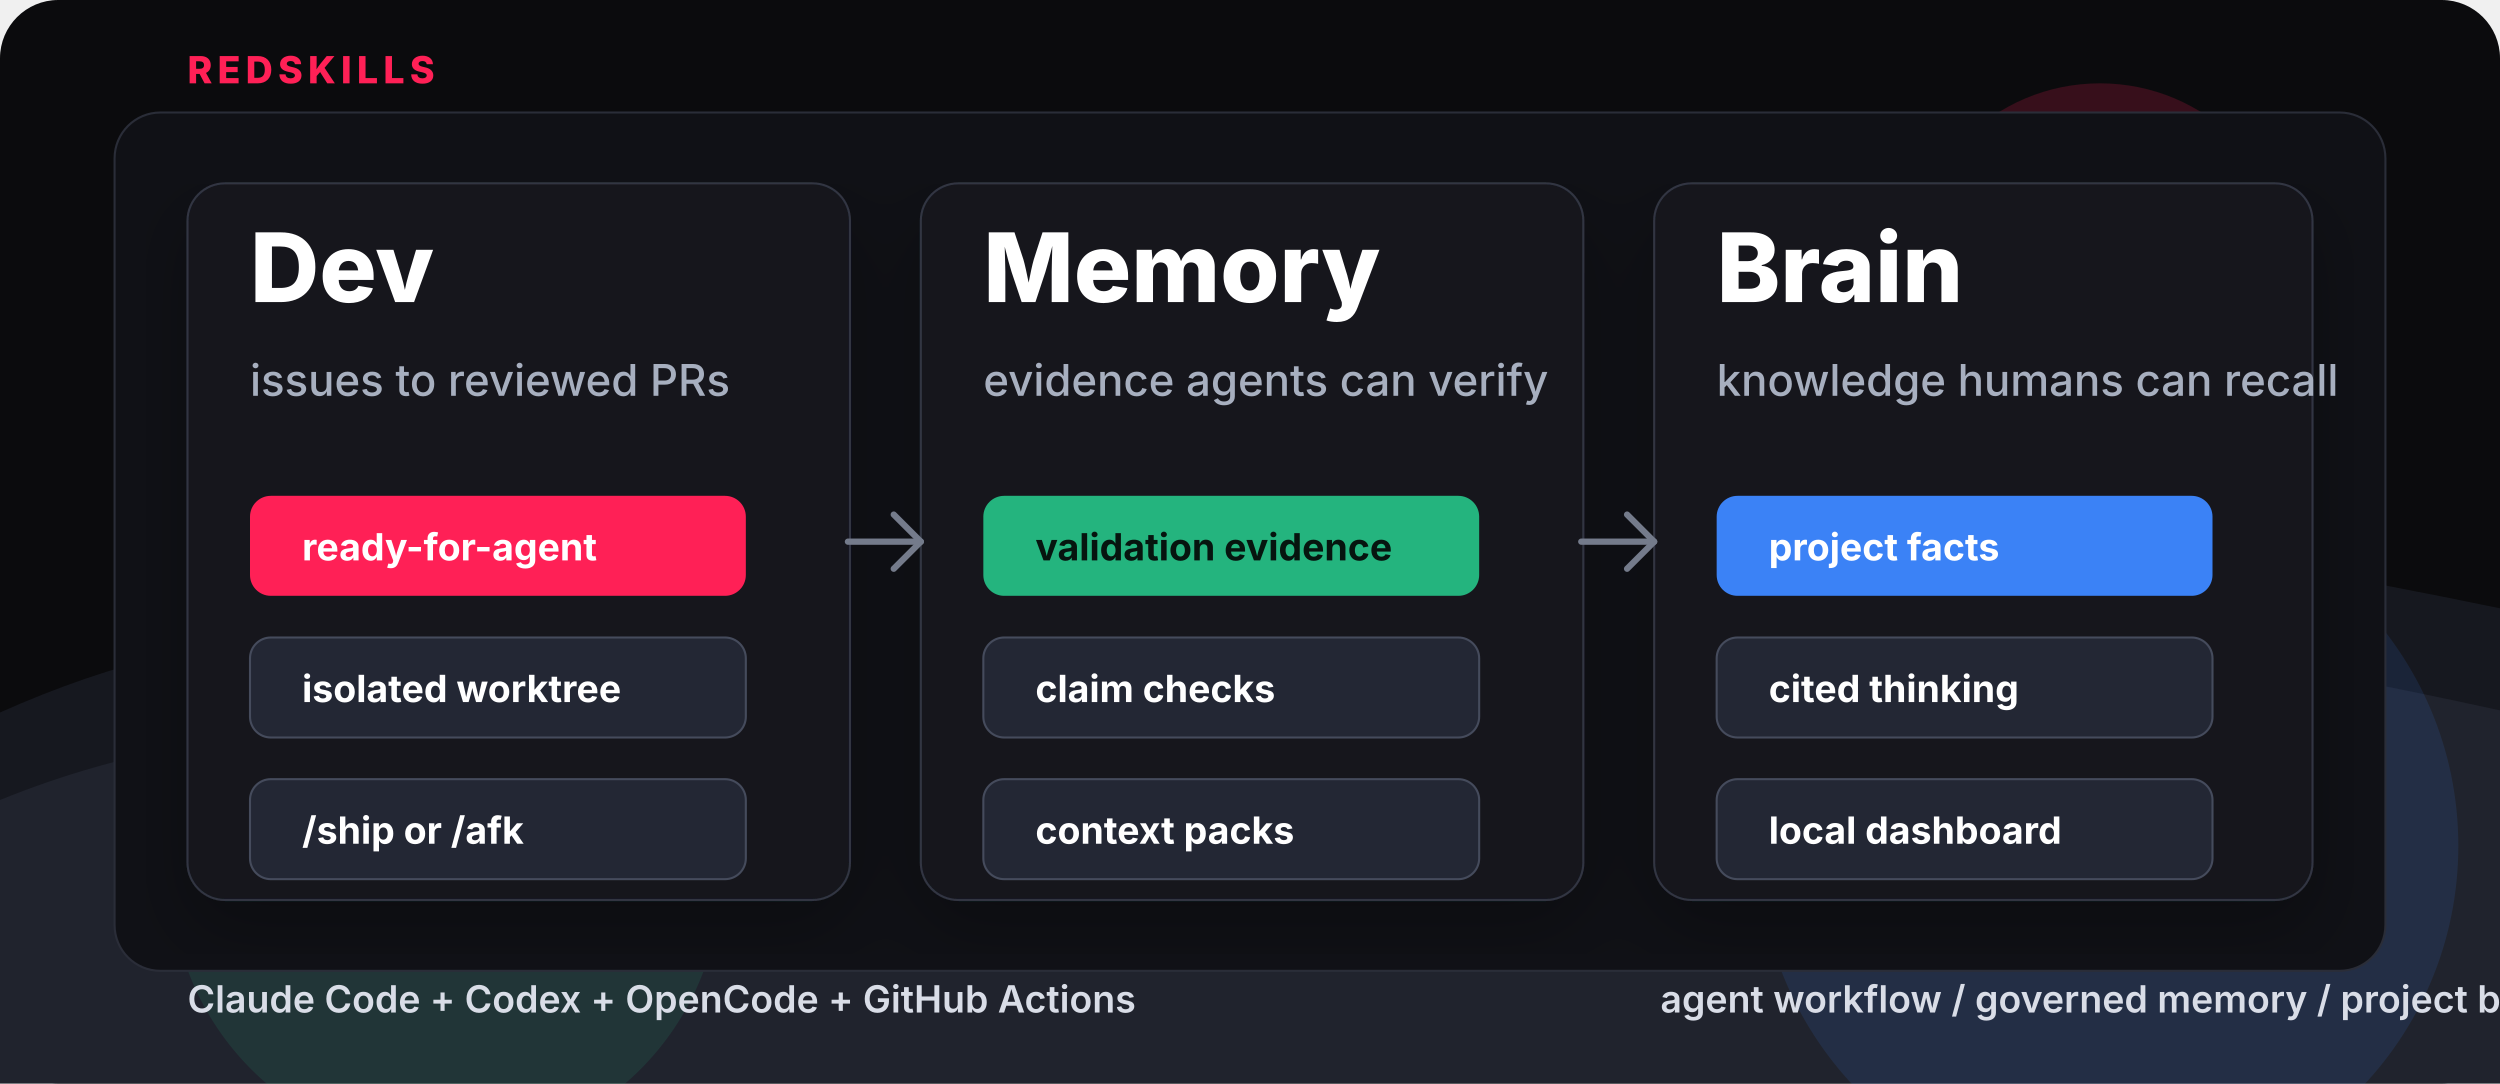
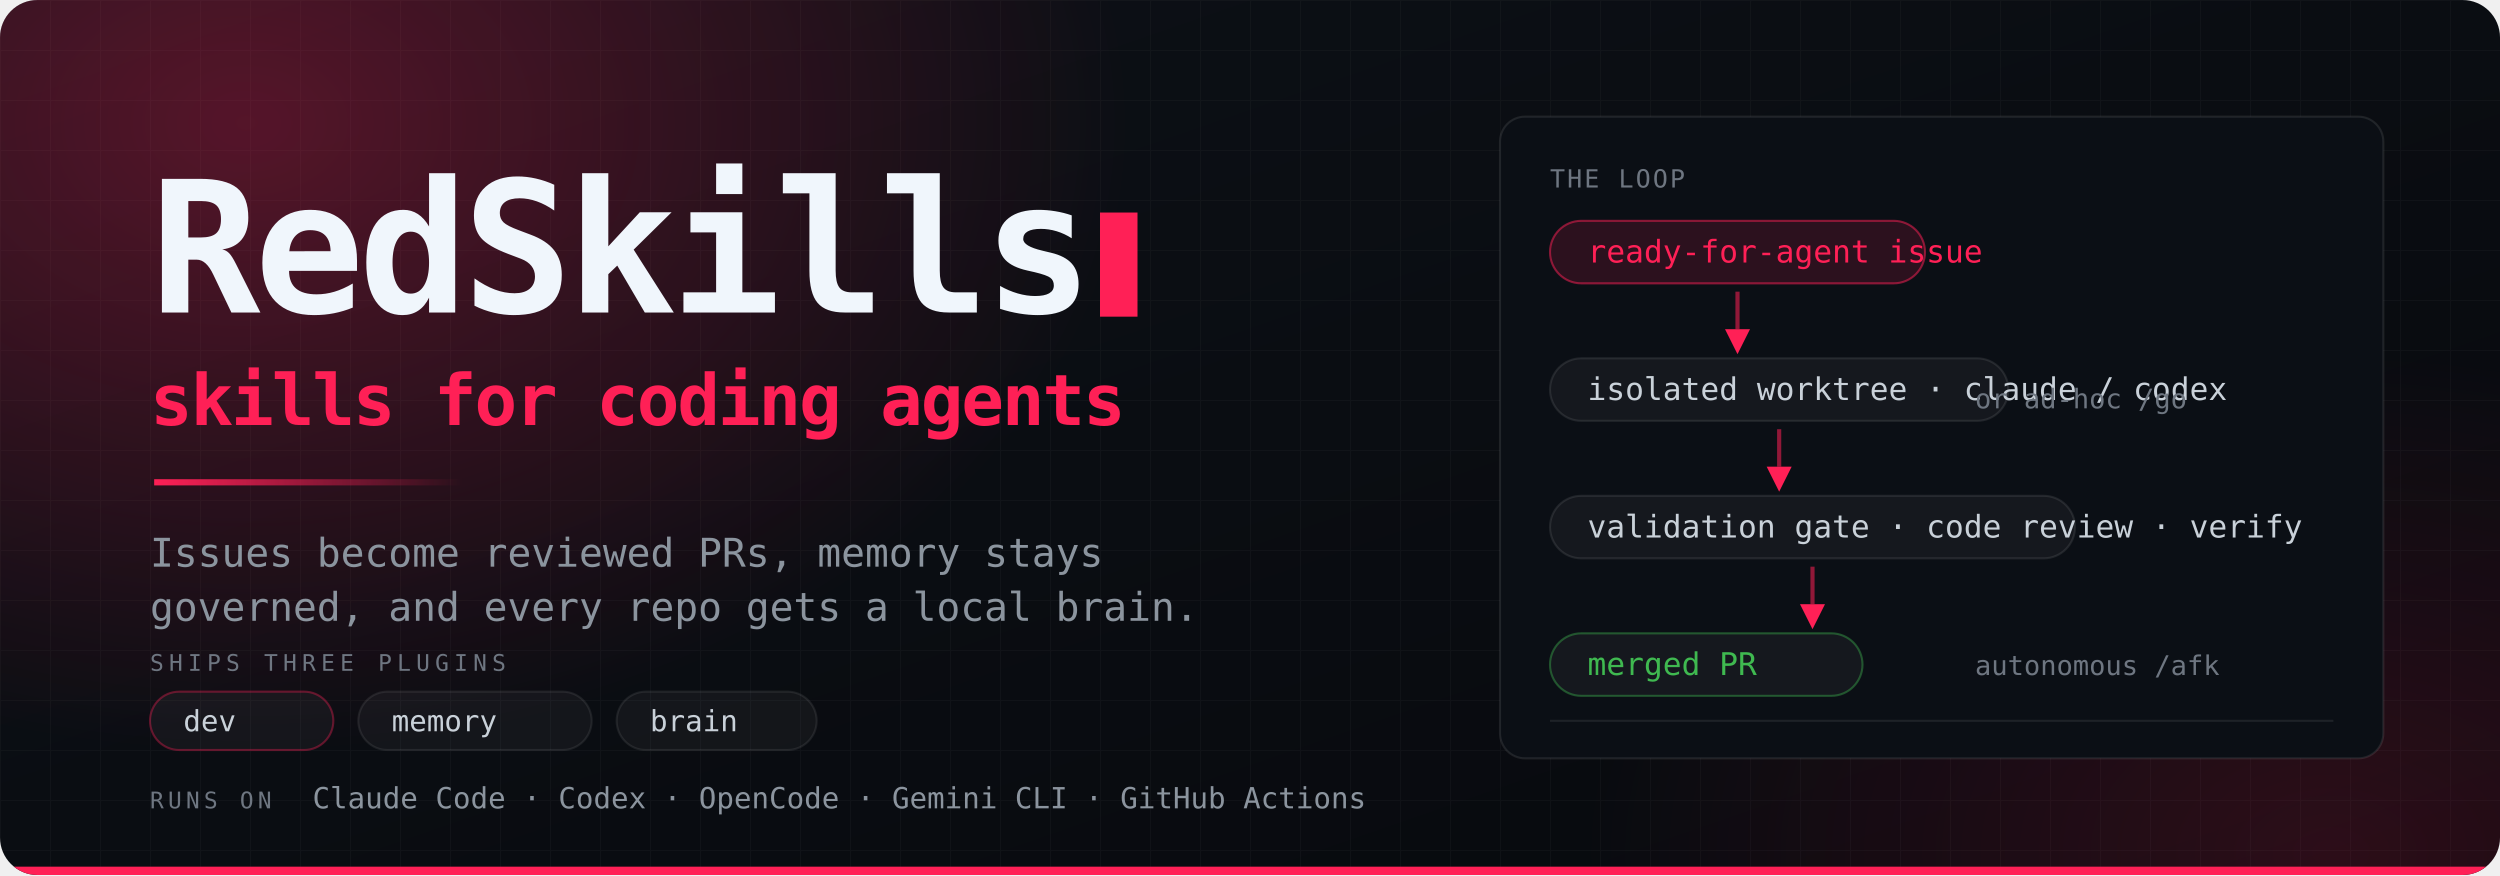
- <svg xmlns="http://www.w3.org/2000/svg" width="1200" height="520" viewBox="0 0 1200 520" fill="none" role="img" aria-labelledby="title desc">
-   <rect width="1200" height="520" rx="28" fill="#0B0B0D" />
-   <path d="M0 342C112 292 205 296 312 330C439 370 529 362 638 304C766 236 900 230 1200 292V520H0V342Z" fill="#16181F" />
-   <path d="M0 384C123 334 246 347 356 382C490 424 602 394 705 348C836 290 949 286 1200 341V520H0V384Z" fill="#20232D" />
-   <circle cx="1008" cy="132" r="92" fill="#FF2056" opacity=".18" />
-   <circle cx="214" cy="420" r="132" fill="#24B47E" opacity=".13" />
-   <circle cx="1012" cy="406" r="168" fill="#3B82F6" opacity=".12" />
-   <rect x="55" y="54" width="1090" height="412" rx="22" fill="#101116" stroke="#2A2D38" />
-   <g filter="url(#shadow)">
-     <rect x="90" y="88" width="318" height="344" rx="18" fill="#15171E" stroke="#313542" />
-     <rect x="442" y="88" width="318" height="344" rx="18" fill="#15171E" stroke="#313542" />
-     <rect x="794" y="88" width="316" height="344" rx="18" fill="#15171E" stroke="#313542" />
+ <svg xmlns="http://www.w3.org/2000/svg" viewBox="0 0 1200 420" width="1200" height="420" role="img" aria-labelledby="rs-hero-title rs-hero-desc">
+   <defs>
+     <linearGradient id="rs-bg" x1="0" y1="0" x2="1" y2="1">
+       <stop offset="0" stop-color="#0d1117" />
+       <stop offset="1" stop-color="#07090d" />
+     </linearGradient>
+     <radialGradient id="rs-glow" cx="0.5" cy="0.5" r="0.5">
+       <stop offset="0" stop-color="#ff2056" stop-opacity="0.30" />
+       <stop offset="1" stop-color="#ff2056" stop-opacity="0" />
+     </radialGradient>
+     <linearGradient id="rs-rule" x1="0" y1="0" x2="1" y2="0">
+       <stop offset="0" stop-color="#ff2056" />
+       <stop offset="1" stop-color="#ff2056" stop-opacity="0" />
+     </linearGradient>
+     <pattern id="rs-grid" width="24" height="24" patternUnits="userSpaceOnUse">
+       <path d="M24 0H0V24" fill="none" stroke="#ffffff" stroke-opacity="0.028" stroke-width="1" />
+     </pattern>
+     <clipPath id="rs-frame">
+       <rect x="0" y="0" width="1200" height="420" rx="18" />
+     </clipPath>
+   </defs>
+   <g clip-path="url(#rs-frame)">
+     <rect width="1200" height="420" fill="url(#rs-bg)" />
+     <rect width="1200" height="420" fill="url(#rs-grid)" />
+     <ellipse cx="120" cy="60" rx="420" ry="300" fill="url(#rs-glow)" />
+     <ellipse cx="1120" cy="410" rx="360" ry="240" fill="url(#rs-glow)" opacity="0.5" />
+     <g font-family="ui-monospace, SFMono-Regular, 'JetBrains Mono', Menlo, Consolas, monospace">
+       <text x="72" y="150" font-size="88" font-weight="700" fill="#f0f6fc" letter-spacing="-3">RedSkills</text>
+       <rect x="528" y="102" width="18" height="50" fill="#ff2056" />
+       <text x="72" y="204" font-size="34" font-weight="600" fill="#ff2056" letter-spacing="-1">skills for coding agents</text>
+       <rect x="74" y="230" width="148" height="3" fill="url(#rs-rule)" />
+       <text x="72" y="272" font-size="19" fill="#8b949e">Issues become reviewed PRs, memory stays</text>
+       <text x="72" y="298" font-size="19" fill="#8b949e">governed, and every repo gets a local brain.</text>
+       <text x="72" y="322" font-size="11" fill="#6e7681" letter-spacing="2.5">SHIPS THREE PLUGINS</text>
+       <g font-size="14">
+         <rect x="72" y="332" width="88" height="28" rx="14" fill="#ffffff" fill-opacity="0.04" stroke="#ff2056" stroke-opacity="0.35" />
+         <text x="88" y="351" fill="#c9d1d9">dev</text>
+         <rect x="172" y="332" width="112" height="28" rx="14" fill="#ffffff" fill-opacity="0.04" stroke="#ffffff" stroke-opacity="0.08" />
+         <text x="188" y="351" fill="#c9d1d9">memory</text>
+         <rect x="296" y="332" width="96" height="28" rx="14" fill="#ffffff" fill-opacity="0.04" stroke="#ffffff" stroke-opacity="0.08" />
+         <text x="312" y="351" fill="#c9d1d9">brain</text>
+       </g>
+       <text x="72" y="388" font-size="11" fill="#6e7681" letter-spacing="2">RUNS ON</text>
+       <text x="150" y="388" font-size="14" fill="#8b949e">Claude Code · Codex · OpenCode · Gemini CLI · GitHub Actions</text>
+     </g>
+     <g font-family="ui-monospace, SFMono-Regular, 'JetBrains Mono', Menlo, Consolas, monospace">
+       <rect x="720" y="56" width="424" height="308" rx="12" fill="#0b0f15" stroke="#ffffff" stroke-opacity="0.09" />
+       <text x="744" y="90" font-size="12" fill="#6e7681" letter-spacing="1">THE LOOP</text>
+       <g font-size="15">
+         <rect x="744" y="106" width="180" height="30" rx="15" fill="#ff2056" fill-opacity="0.14" stroke="#ff2056" stroke-opacity="0.5" />
+         <text x="762" y="126" fill="#ff2056">ready-for-agent issue</text>
+         <line x1="834" y1="140" x2="834" y2="158" stroke="#ff2056" stroke-width="2" stroke-opacity="0.55" />
+         <path d="M828 158 L834 170 L840 158 Z" fill="#ff2056" />
+         <rect x="744" y="172" width="220" height="30" rx="15" fill="#ffffff" fill-opacity="0.04" stroke="#ffffff" stroke-opacity="0.09" />
+         <text x="762" y="192" fill="#c9d1d9">isolated worktree · claude / codex</text>
+         <line x1="854" y1="206" x2="854" y2="224" stroke="#ff2056" stroke-width="2" stroke-opacity="0.55" />
+         <path d="M848 224 L854 236 L860 224 Z" fill="#ff2056" />
+         <rect x="744" y="238" width="252" height="30" rx="15" fill="#ffffff" fill-opacity="0.04" stroke="#ffffff" stroke-opacity="0.09" />
+         <text x="762" y="258" fill="#c9d1d9">validation gate · code review · verify</text>
+         <line x1="870" y1="272" x2="870" y2="290" stroke="#ff2056" stroke-width="2" stroke-opacity="0.55" />
+         <path d="M864 290 L870 302 L876 290 Z" fill="#ff2056" />
+         <rect x="744" y="304" width="150" height="30" rx="15" fill="#ffffff" fill-opacity="0.04" stroke="#3fb950" stroke-opacity="0.4" />
+         <text x="762" y="324" fill="#3fb950">merged PR</text>
+       </g>
+       <line x1="744" y1="346" x2="1120" y2="346" stroke="#ffffff" stroke-opacity="0.08" />
+       <text x="948" y="324" font-size="13" fill="#6e7681">autonomous /afk</text>
+       <text x="948" y="196" font-size="13" fill="#6e7681">or ad-hoc /go</text>
+     </g>
+     <rect x="0" y="416" width="1200" height="4" fill="#ff2056" />
  </g>
-   <text x="120" y="145" fill="#FFFFFF" font-family="Inter, ui-sans-serif, system-ui, -apple-system, BlinkMacSystemFont, Segoe UI, sans-serif" font-size="46" font-weight="800" letter-spacing="0">Dev</text>
-   <text x="472" y="145" fill="#FFFFFF" font-family="Inter, ui-sans-serif, system-ui, -apple-system, BlinkMacSystemFont, Segoe UI, sans-serif" font-size="46" font-weight="800" letter-spacing="0">Memory</text>
-   <text x="824" y="145" fill="#FFFFFF" font-family="Inter, ui-sans-serif, system-ui, -apple-system, BlinkMacSystemFont, Segoe UI, sans-serif" font-size="46" font-weight="800" letter-spacing="0">Brain</text>
-   <text x="120" y="190" fill="#A7AFBF" font-family="Inter, ui-sans-serif, system-ui, -apple-system, BlinkMacSystemFont, Segoe UI, sans-serif" font-size="21" font-weight="500" letter-spacing="0">issues to reviewed PRs</text>
-   <text x="472" y="190" fill="#A7AFBF" font-family="Inter, ui-sans-serif, system-ui, -apple-system, BlinkMacSystemFont, Segoe UI, sans-serif" font-size="21" font-weight="500" letter-spacing="0">evidence agents can verify</text>
-   <text x="824" y="190" fill="#A7AFBF" font-family="Inter, ui-sans-serif, system-ui, -apple-system, BlinkMacSystemFont, Segoe UI, sans-serif" font-size="21" font-weight="500" letter-spacing="0">knowledge humans can recall</text>
-   <g font-family="Inter, ui-sans-serif, system-ui, -apple-system, BlinkMacSystemFont, Segoe UI, sans-serif" font-size="18" font-weight="700" letter-spacing="0">
-     <rect x="120" y="238" width="238" height="48" rx="10" fill="#FF2056" />
-     <text x="145" y="269" fill="#FFFFFF">ready-for-agent</text>
-     <rect x="120" y="306" width="238" height="48" rx="10" fill="#232734" stroke="#454B5C" />
-     <text x="145" y="337" fill="#FFFFFF">isolated worktree</text>
-     <rect x="120" y="374" width="238" height="48" rx="10" fill="#232734" stroke="#454B5C" />
-     <text x="145" y="405" fill="#FFFFFF">/ship or /afk</text>
-     <rect x="472" y="238" width="238" height="48" rx="10" fill="#24B47E" />
-     <text x="497" y="269" fill="#06150F">validation evidence</text>
-     <rect x="472" y="306" width="238" height="48" rx="10" fill="#232734" stroke="#454B5C" />
-     <text x="497" y="337" fill="#FFFFFF">claim checks</text>
-     <rect x="472" y="374" width="238" height="48" rx="10" fill="#232734" stroke="#454B5C" />
-     <text x="497" y="405" fill="#FFFFFF">context packs</text>
-     <rect x="824" y="238" width="238" height="48" rx="10" fill="#3B82F6" />
-     <text x="849" y="269" fill="#FFFFFF">project facts</text>
-     <rect x="824" y="306" width="238" height="48" rx="10" fill="#232734" stroke="#454B5C" />
-     <text x="849" y="337" fill="#FFFFFF">cited thinking</text>
-     <rect x="824" y="374" width="238" height="48" rx="10" fill="#232734" stroke="#454B5C" />
-     <text x="849" y="405" fill="#FFFFFF">local dashboard</text>
-   </g>
-   <path d="M407 260H442" stroke="#747B8B" stroke-width="3" stroke-linecap="round" />
-   <path d="M759 260H794" stroke="#747B8B" stroke-width="3" stroke-linecap="round" />
-   <path d="M429 247L442 260L429 273" stroke="#747B8B" stroke-width="3" stroke-linecap="round" stroke-linejoin="round" />
-   <path d="M781 247L794 260L781 273" stroke="#747B8B" stroke-width="3" stroke-linecap="round" stroke-linejoin="round" />
-   <text x="90" y="40" fill="#FF2056" font-family="Inter, ui-sans-serif, system-ui, -apple-system, BlinkMacSystemFont, Segoe UI, sans-serif" font-size="18" font-weight="800" letter-spacing=".14em">REDSKILLS</text>
-   <text x="90" y="486" fill="#D9DDE7" font-family="Inter, ui-sans-serif, system-ui, -apple-system, BlinkMacSystemFont, Segoe UI, sans-serif" font-size="18" font-weight="600" letter-spacing="0">Claude Code + Codex + OpenCode + GitHub Actions</text>
-   <text x="797" y="486" fill="#D9DDE7" font-family="Inter, ui-sans-serif, system-ui, -apple-system, BlinkMacSystemFont, Segoe UI, sans-serif" font-size="18" font-weight="600" letter-spacing="0">agent workflow / governed memory / project brain</text>
-   <defs>
-     <filter id="shadow" x="70" y="74" width="1060" height="384" color-interpolation-filters="sRGB" filterUnits="userSpaceOnUse">
-       <feDropShadow dx="0" dy="14" stdDeviation="18" flood-color="#000000" flood-opacity=".28" />
-     </filter>
-   </defs>
</svg>
